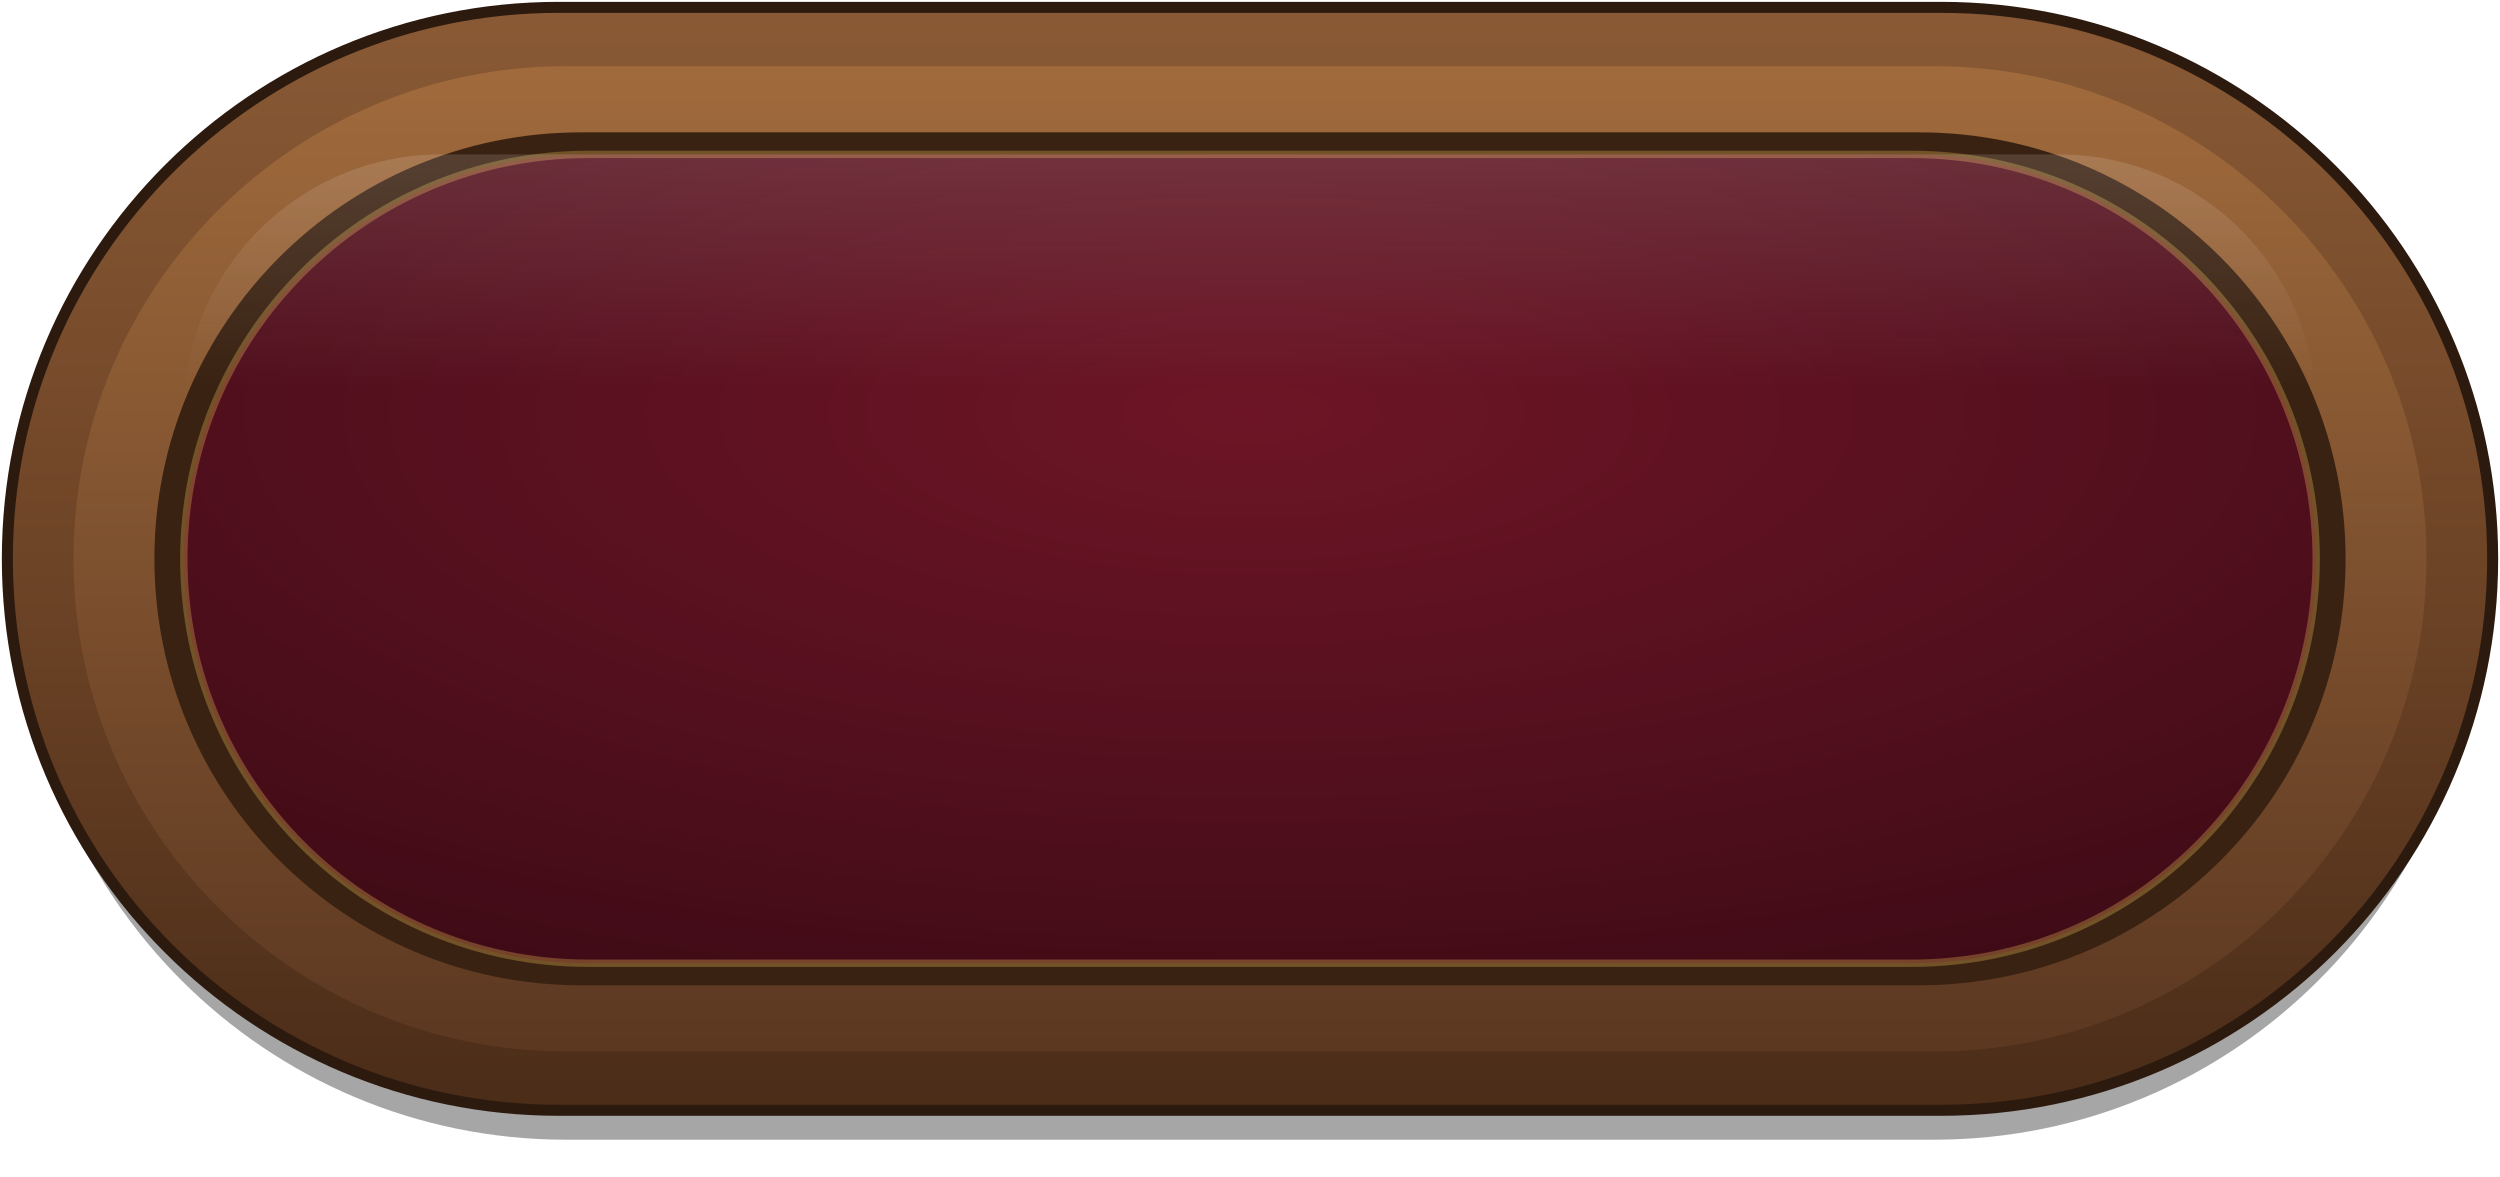
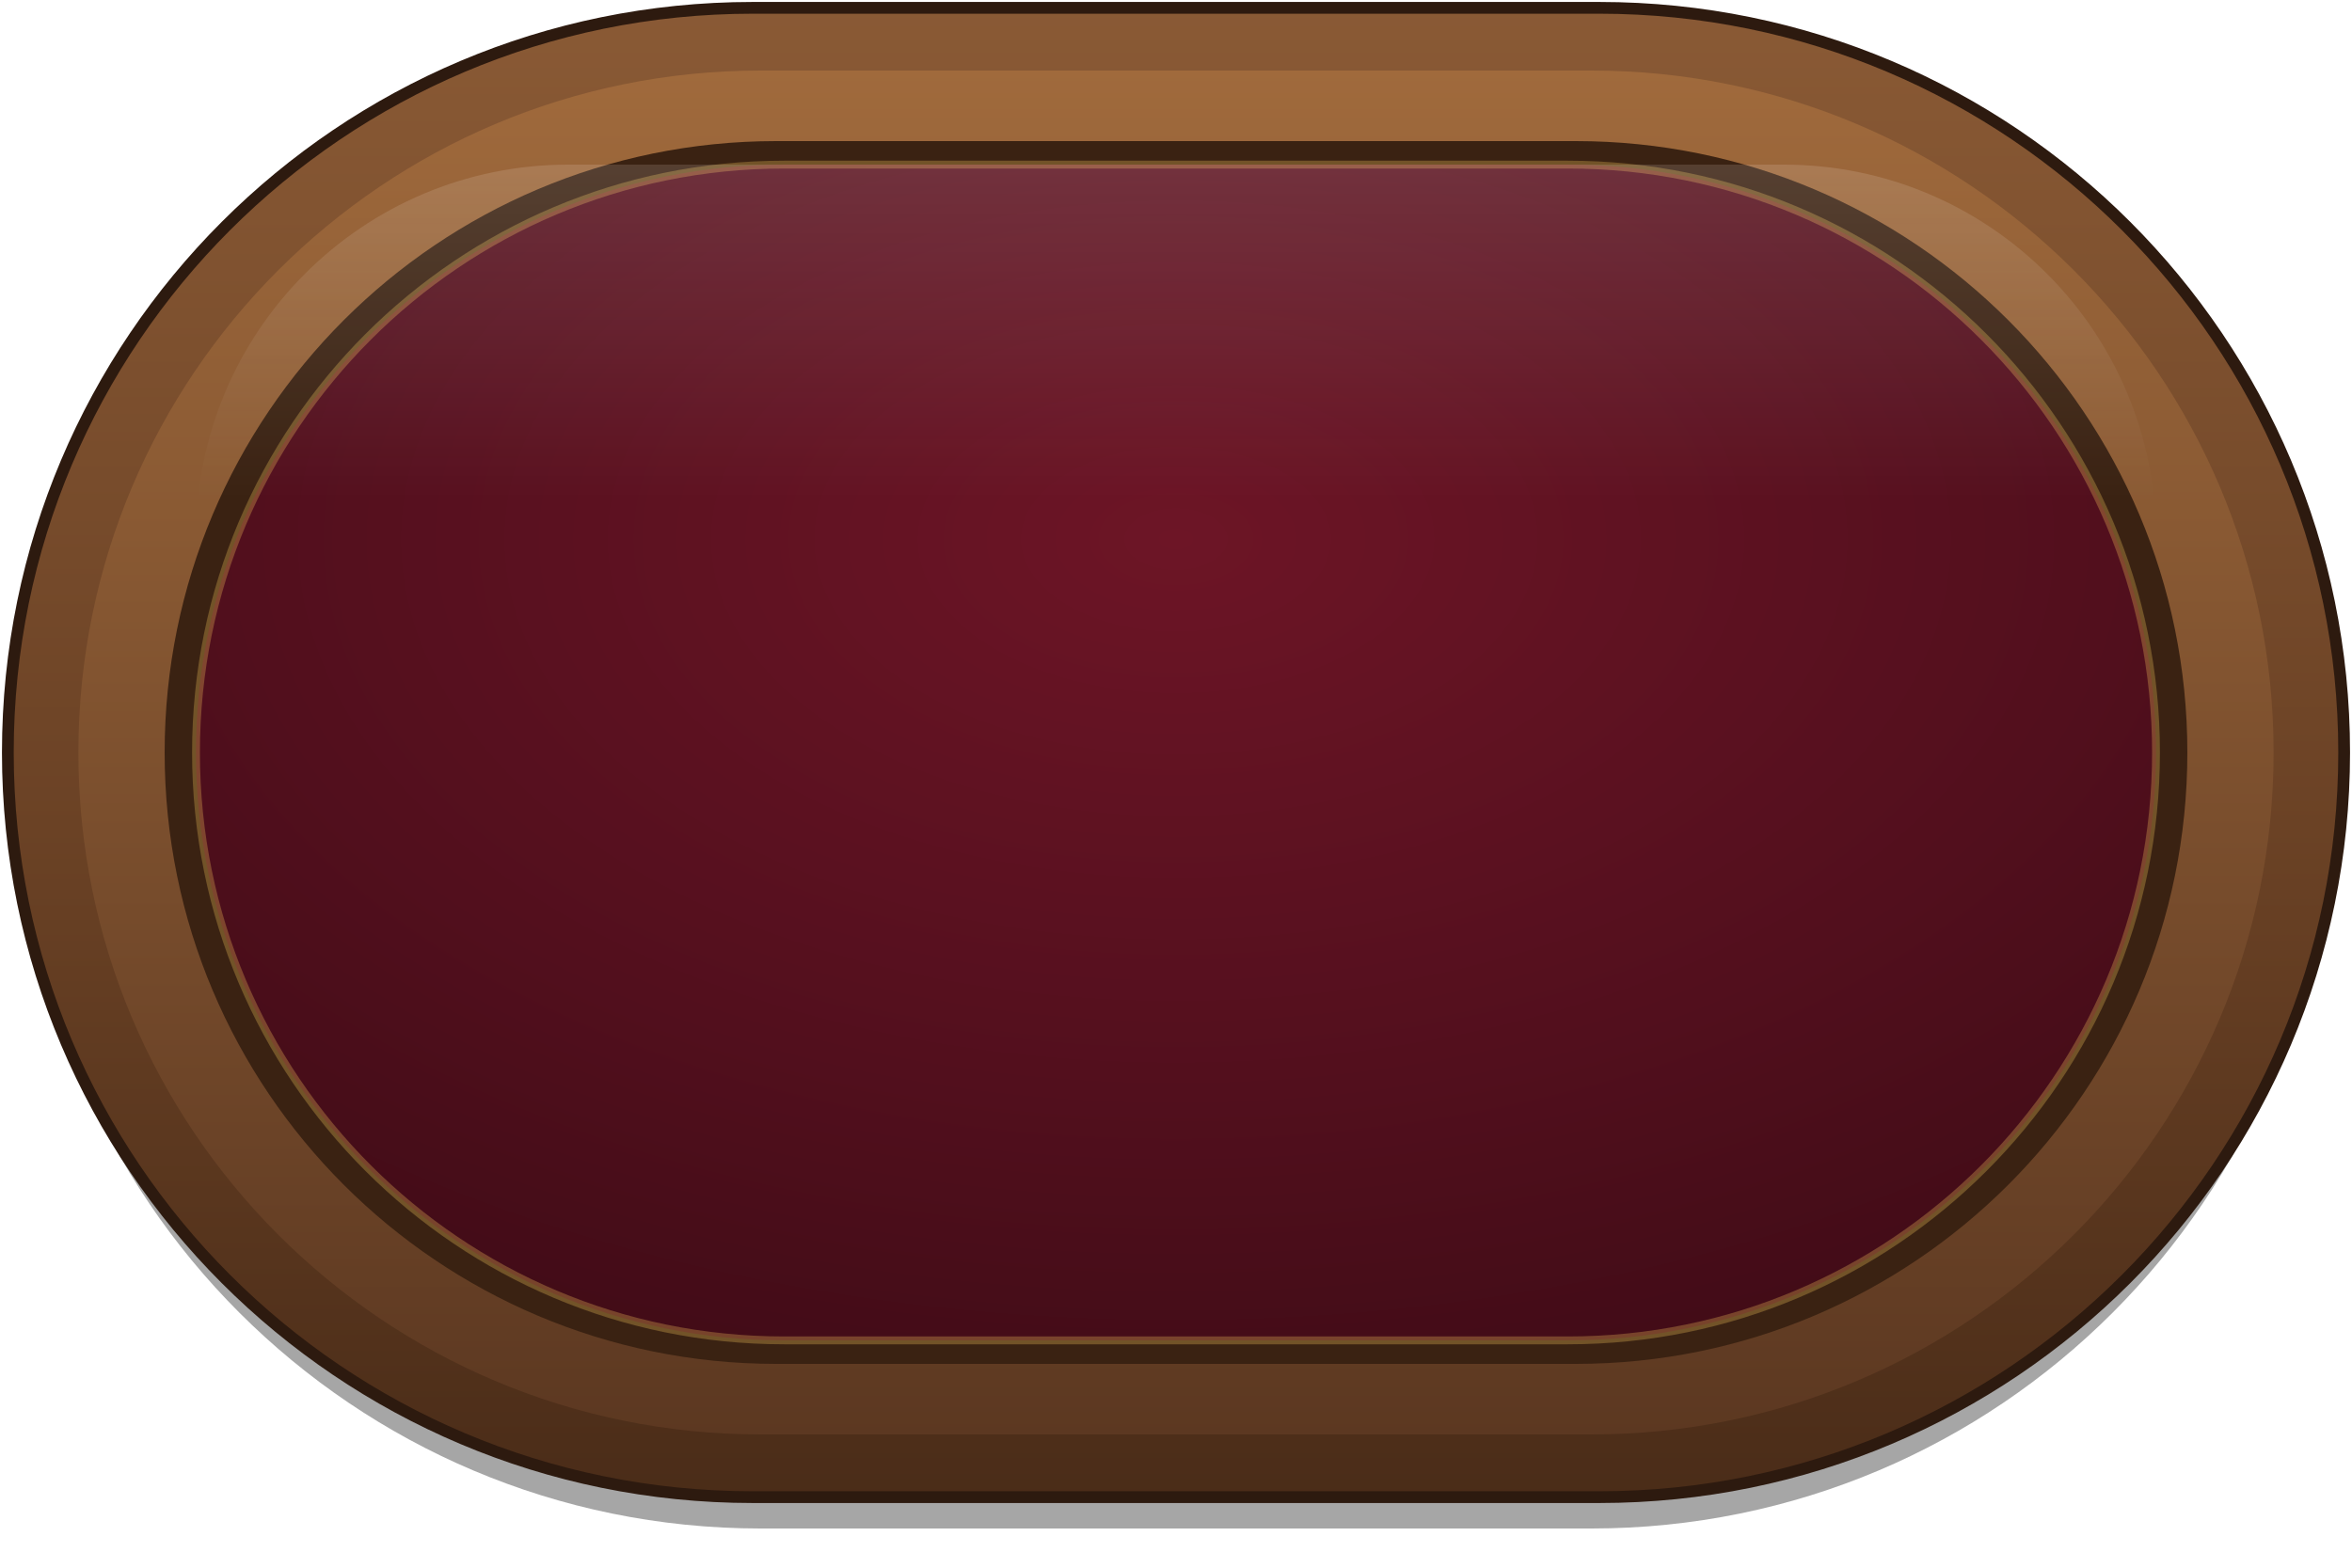
- <svg xmlns="http://www.w3.org/2000/svg" viewBox="0 0 680 320">
+ <svg xmlns="http://www.w3.org/2000/svg" viewBox="0 0 600 400">
  <defs>
    <linearGradient id="wood" x1="0" y1="0" x2="0" y2="1">
      <stop offset="0%" stop-color="#8a5a35" />
      <stop offset="55%" stop-color="#6b4225" />
      <stop offset="100%" stop-color="#4a2c18" />
    </linearGradient>
    <linearGradient id="rail" x1="0" y1="0" x2="0" y2="1">
      <stop offset="0%" stop-color="#a06a3c" />
      <stop offset="100%" stop-color="#5c3821" />
    </linearGradient>
    <radialGradient id="felt" cx="50%" cy="32%" r="85%">
      <stop offset="0%" stop-color="#6d1526" />
      <stop offset="55%" stop-color="#520f1d" />
      <stop offset="100%" stop-color="#3a0a14" />
    </radialGradient>
    <linearGradient id="sheen" x1="0" y1="0" x2="0" y2="1">
      <stop offset="0%" stop-color="#fff6ee" stop-opacity=".14" />
      <stop offset="45%" stop-color="#fff6ee" stop-opacity="0" />
    </linearGradient>
  </defs>
-   <rect x="6" y="14" width="668" height="296" rx="148" fill="#000" opacity=".35" />
-   <rect x="2" y="2" width="676" height="300" rx="150" fill="url(#wood)" stroke="#2d1a0f" stroke-width="3" />
-   <rect x="20" y="18" width="640" height="268" rx="134" fill="url(#rail)" />
-   <rect x="42" y="36" width="596" height="232" rx="116" fill="#3a2212" />
-   <rect x="50" y="42" width="580" height="220" rx="110" fill="url(#felt)" />
-   <rect x="50" y="42" width="580" height="220" rx="110" fill="none" stroke="#f3c65a" stroke-opacity=".3" stroke-width="2" />
-   <rect x="50" y="42" width="580" height="140" rx="70" fill="url(#sheen)" />
+   <rect x="6" y="14" width="588" height="376" rx="188" fill="#000" opacity=".35" />
+   <rect x="2" y="2" width="596" height="380" rx="190" fill="url(#wood)" stroke="#2d1a0f" stroke-width="3" />
+   <rect x="20" y="18" width="560" height="348" rx="174" fill="url(#rail)" />
+   <rect x="42" y="36" width="516" height="312" rx="156" fill="#3a2212" />
+   <rect x="50" y="42" width="500" height="300" rx="150" fill="url(#felt)" />
+   <rect x="50" y="42" width="500" height="300" rx="150" fill="none" stroke="#f3c65a" stroke-opacity=".3" stroke-width="2" />
+   <rect x="50" y="42" width="500" height="190" rx="95" fill="url(#sheen)" />
</svg>
